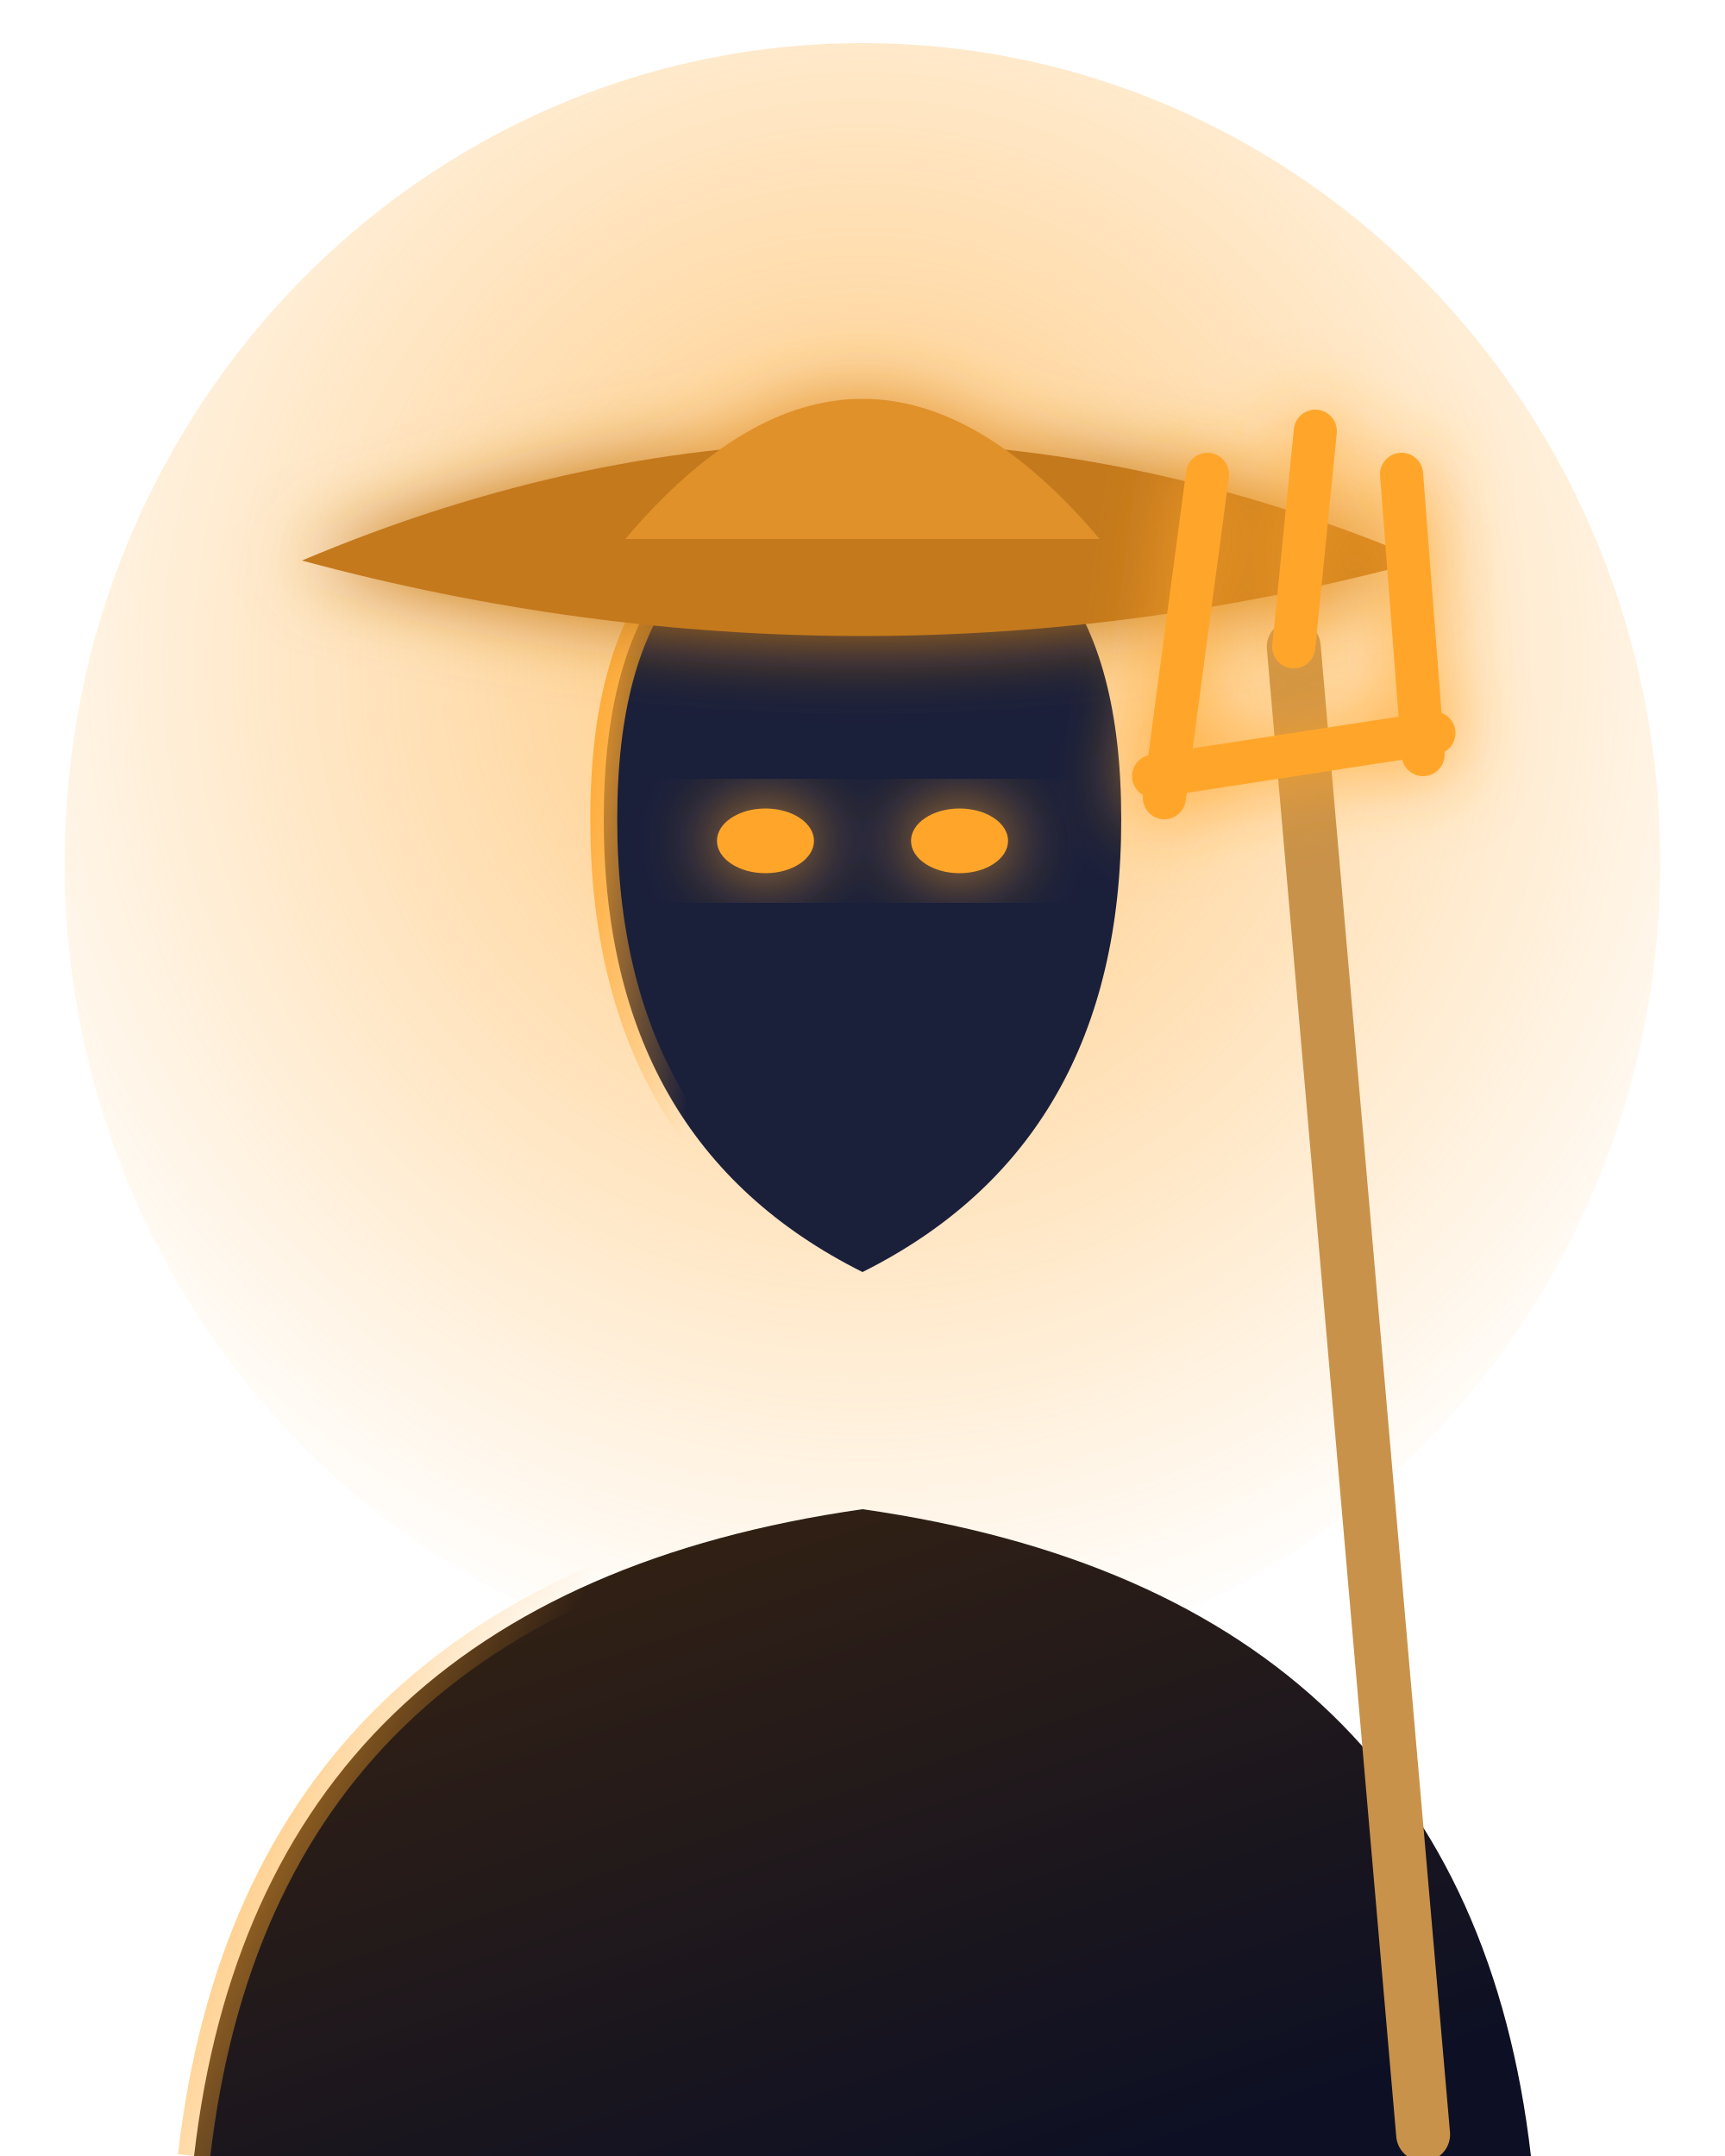
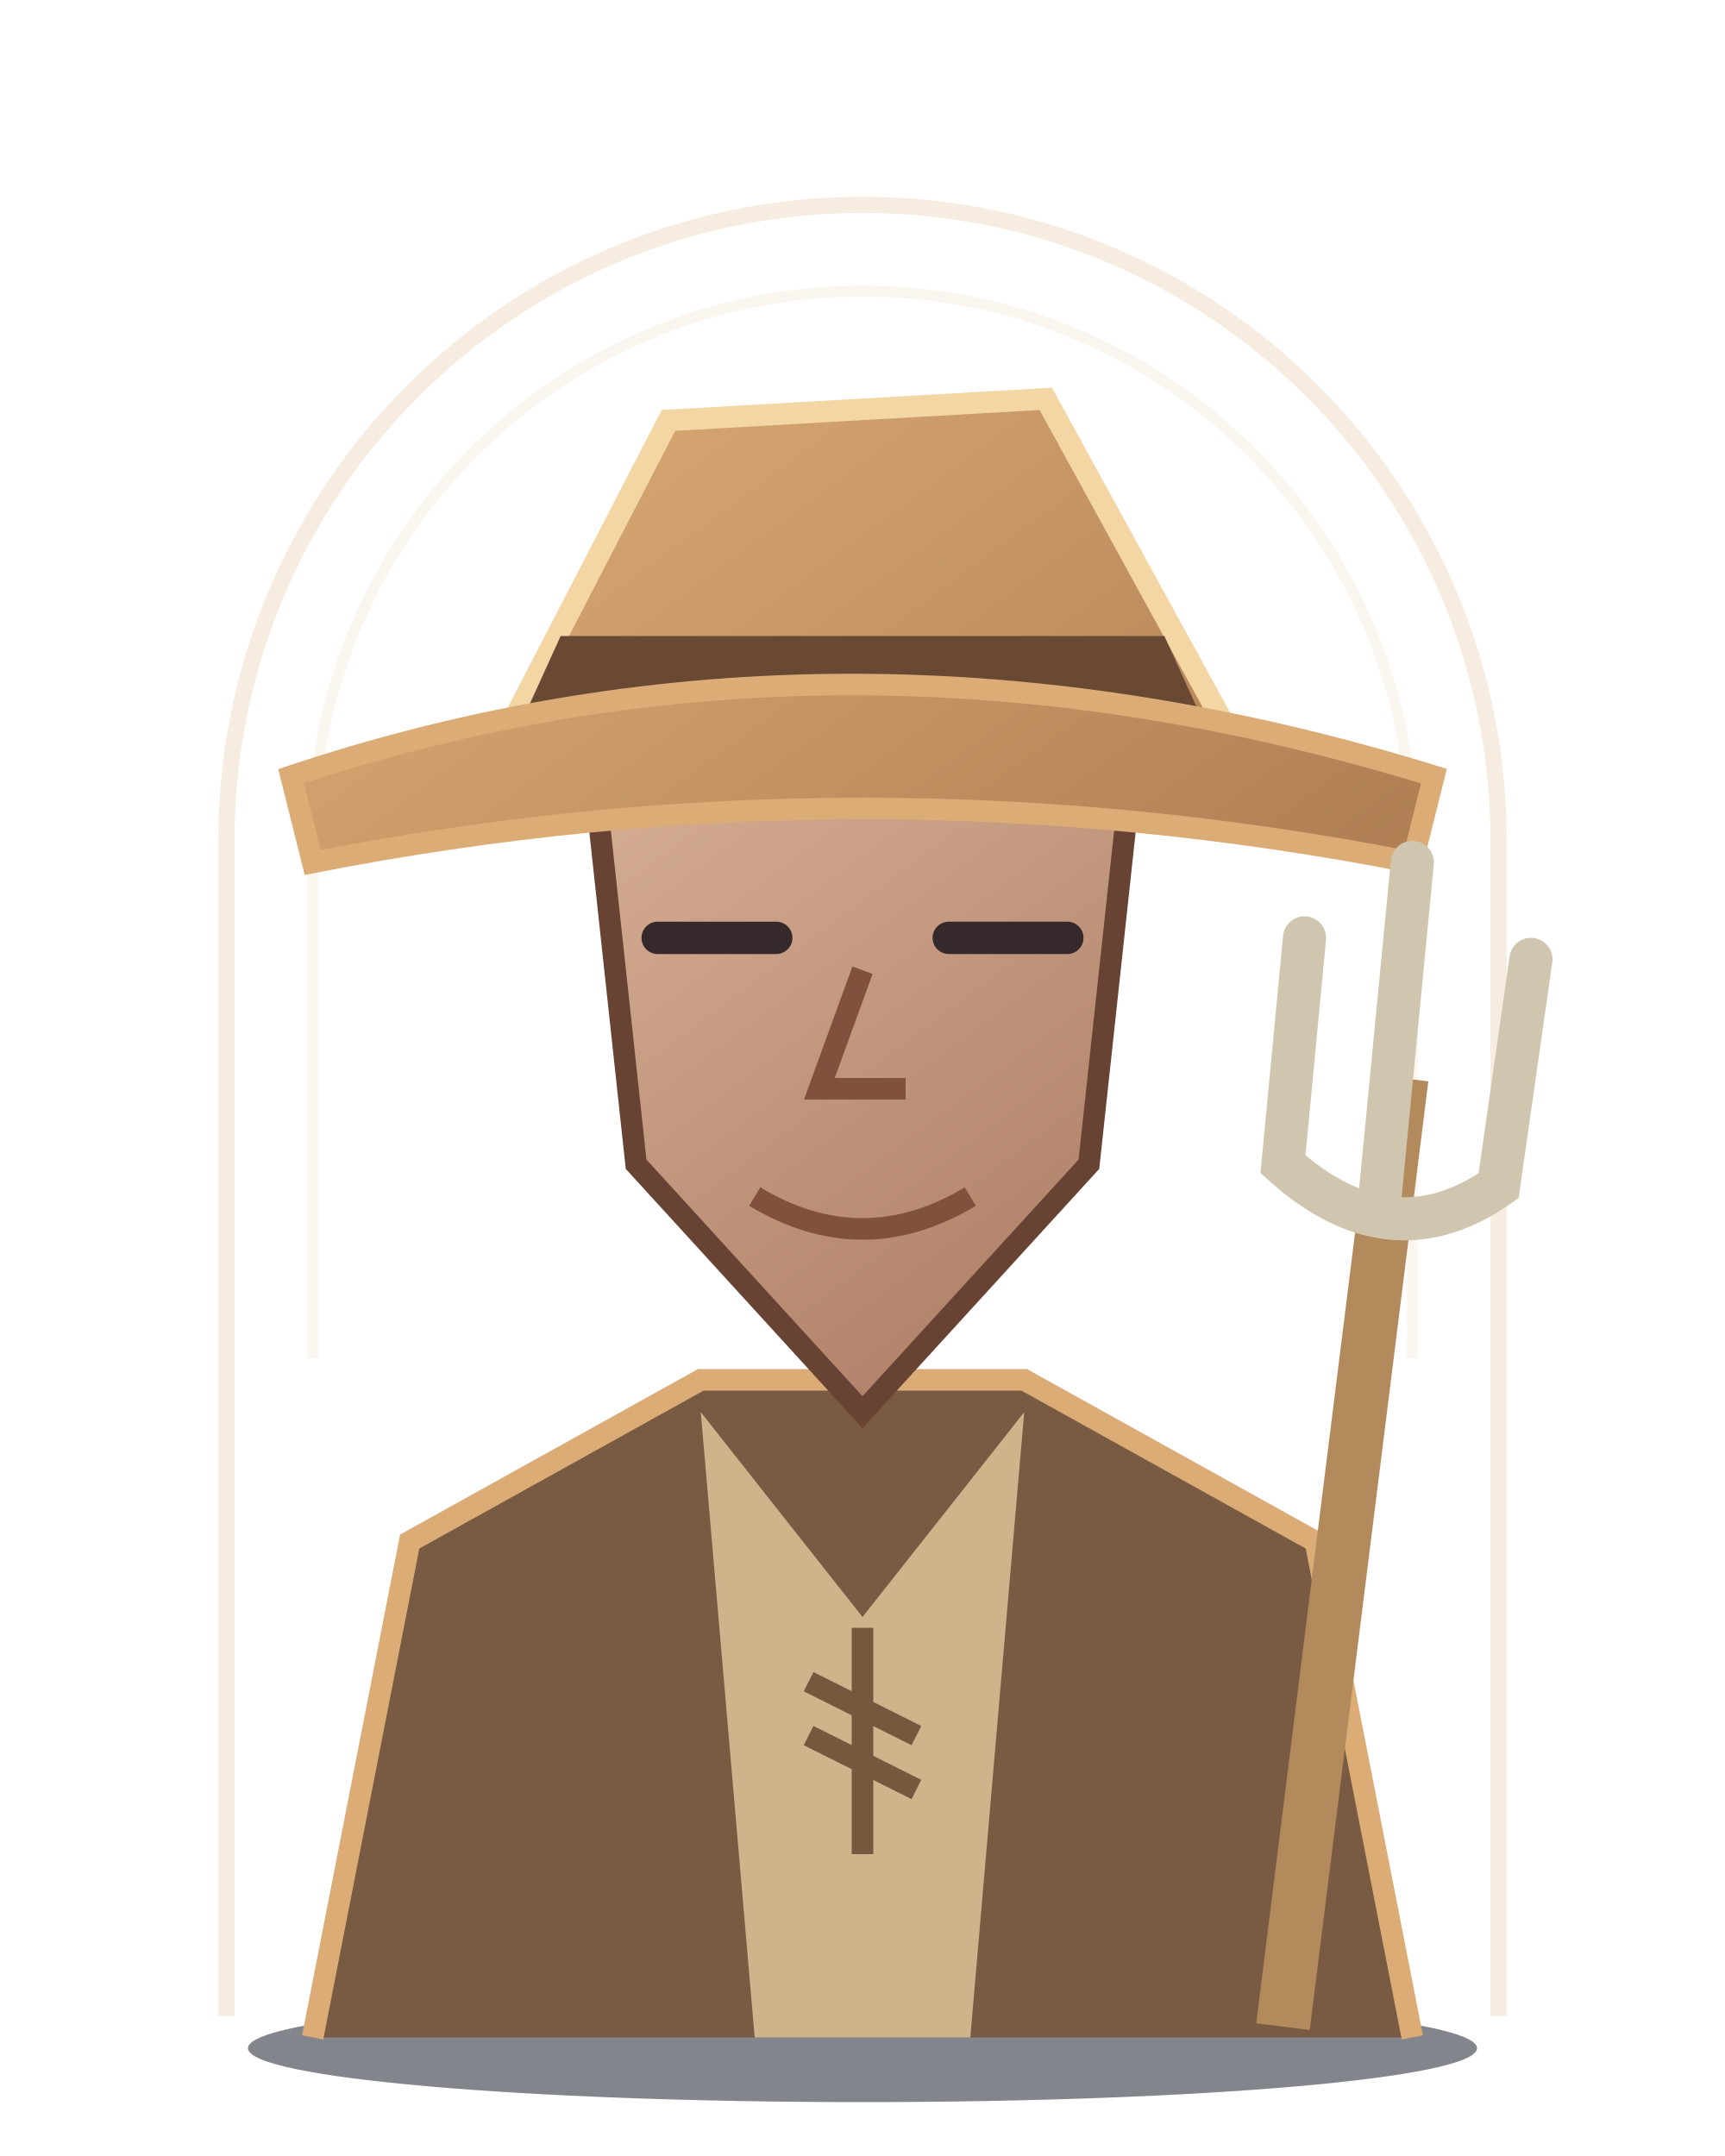
<svg xmlns="http://www.w3.org/2000/svg" viewBox="0 0 160 200" fill="none">
  <defs>
-     <radialGradient id="peasant-aura" cx="0.5" cy="0.38" r="0.62">
-       <stop offset="0" stop-color="#ffa62b" stop-opacity="0.62" />
-       <stop offset="1" stop-color="#ffa62b" stop-opacity="0" />
-     </radialGradient>
-     <linearGradient id="peasant-cloth" x1="0" y1="0" x2="0.7" y2="1">
-       <stop offset="0" stop-color="#3a2410" />
-       <stop offset="1" stop-color="#0d1024" />
+     <linearGradient id="metal" x1="35" y1="40" x2="120" y2="155" gradientUnits="userSpaceOnUse">
+       <stop stop-color="#dbac75" />
+       <stop offset="1" stop-color="#93613f" />
    </linearGradient>
-     <linearGradient id="peasant-rim" x1="0" y1="0" x2="1" y2="0.4">
-       <stop offset="0" stop-color="#ffa62b" />
-       <stop offset="0.55" stop-color="#ffa62b" stop-opacity="0" />
+     <linearGradient id="skin" x1="55" y1="65" x2="100" y2="125" gradientUnits="userSpaceOnUse">
+       <stop stop-color="#d9b297" />
+       <stop offset="1" stop-color="#ad7e66" />
    </linearGradient>
-     <filter id="peasant-glow" x="-45%" y="-45%" width="190%" height="190%">
-       <feGaussianBlur stdDeviation="3.5" result="b" />
-       <feMerge>
-         <feMergeNode in="b" />
-         <feMergeNode in="SourceGraphic" />
-       </feMerge>
-     </filter>
  </defs>
-   <ellipse cx="80" cy="80" rx="74" ry="76" fill="url(#peasant-aura)" />
-   <path d="M18 200 q6 -52 62 -60 q56 8 62 60 z" fill="url(#peasant-cloth)" />
-   <path d="M18 200 q6 -52 62 -60" stroke="url(#peasant-rim)" stroke-width="3" fill="none" />
-   <path d="M80 46 q24 0 24 30 q0 30 -24 42 q-24 -12 -24 -42 q0 -30 24 -30 z" fill="#1a1f3a" />
-   <path d="M80 46 q-24 0 -24 30 q0 30 24 42" stroke="url(#peasant-rim)" stroke-width="2.5" fill="none" />
-   <g filter="url(#peasant-glow)" fill="#ffa62b">
-     <ellipse cx="71" cy="78" rx="4.5" ry="3" />
-     <ellipse cx="89" cy="78" rx="4.5" ry="3" />
-   </g>
-   <g filter="url(#peasant-glow)">
-     <path d="M28 52 q52 -22 104 0 q-52 14 -104 0 z" fill="#c4791a" />
-     <path d="M58 50 q22 -26 44 0 z" fill="#e0912a" />
-   </g>
-   <path d="M132 198 L120 60" stroke="#c9924a" stroke-width="5" stroke-linecap="round" />
-   <g stroke="#ffa62b" stroke-width="4" stroke-linecap="round" filter="url(#peasant-glow)">
-     <path d="M108 74 L112 44 M120 60 L122 40 M132 70 L130 44" />
-     <path d="M107 72 L133 68" />
-   </g>
+   <path d="M21 187V78a59 59 0 01118 0v109" stroke="#dbac75" stroke-opacity=".22" stroke-width="1.5" />
+   <path d="M29 126V78a51 51 0 01102 0v48" stroke="#dbac75" stroke-opacity=".12" />
+   <ellipse cx="80" cy="190" rx="57" ry="5" fill="#080c19" opacity=".5" />
+   <path d="M29 189l9-46 27-15h30l27 15 9 46" fill="#795b43" stroke="#dbac75" stroke-width="2" />
+   <path d="M65 131l15 19 15-19-5 58H70z" fill="#ceb38b" />
+   <path d="M80 151v21m-5-16 10 5m-10 0 10 5" stroke="#75583e" stroke-width="2" />
+   <path d="M55 71l4 37 21 23 21-23 4-37z" fill="url(#skin)" stroke="#684333" stroke-width="2" />
+   <path d="M61 87h11m16 0h11" stroke="#35292b" stroke-width="3" stroke-linecap="round" />
+   <path d="M80 90l-4 11h8m-14 10q10 6 20 0" stroke="#80523e" stroke-width="2" />
+   <path d="M47 68l15-29 35-2 17 31z" fill="url(#metal)" stroke="#f4d6a4" stroke-width="2" />
+   <path d="M52 59h56l5 11H47z" fill="#6a4934" />
+   <path d="M27 72q51-17 106 0l-2 8q-51-10-102 0z" fill="url(#metal)" stroke="#dbac75" stroke-width="2" />
+   <path d="M130 100l-11 88" stroke="#b38a5b" stroke-width="5" />
+   <path d="M121 87l-2 21q10 9 20 2l3-21m-11-9-3 31" stroke="#d0c6af" stroke-width="4" stroke-linecap="round" />
</svg>
